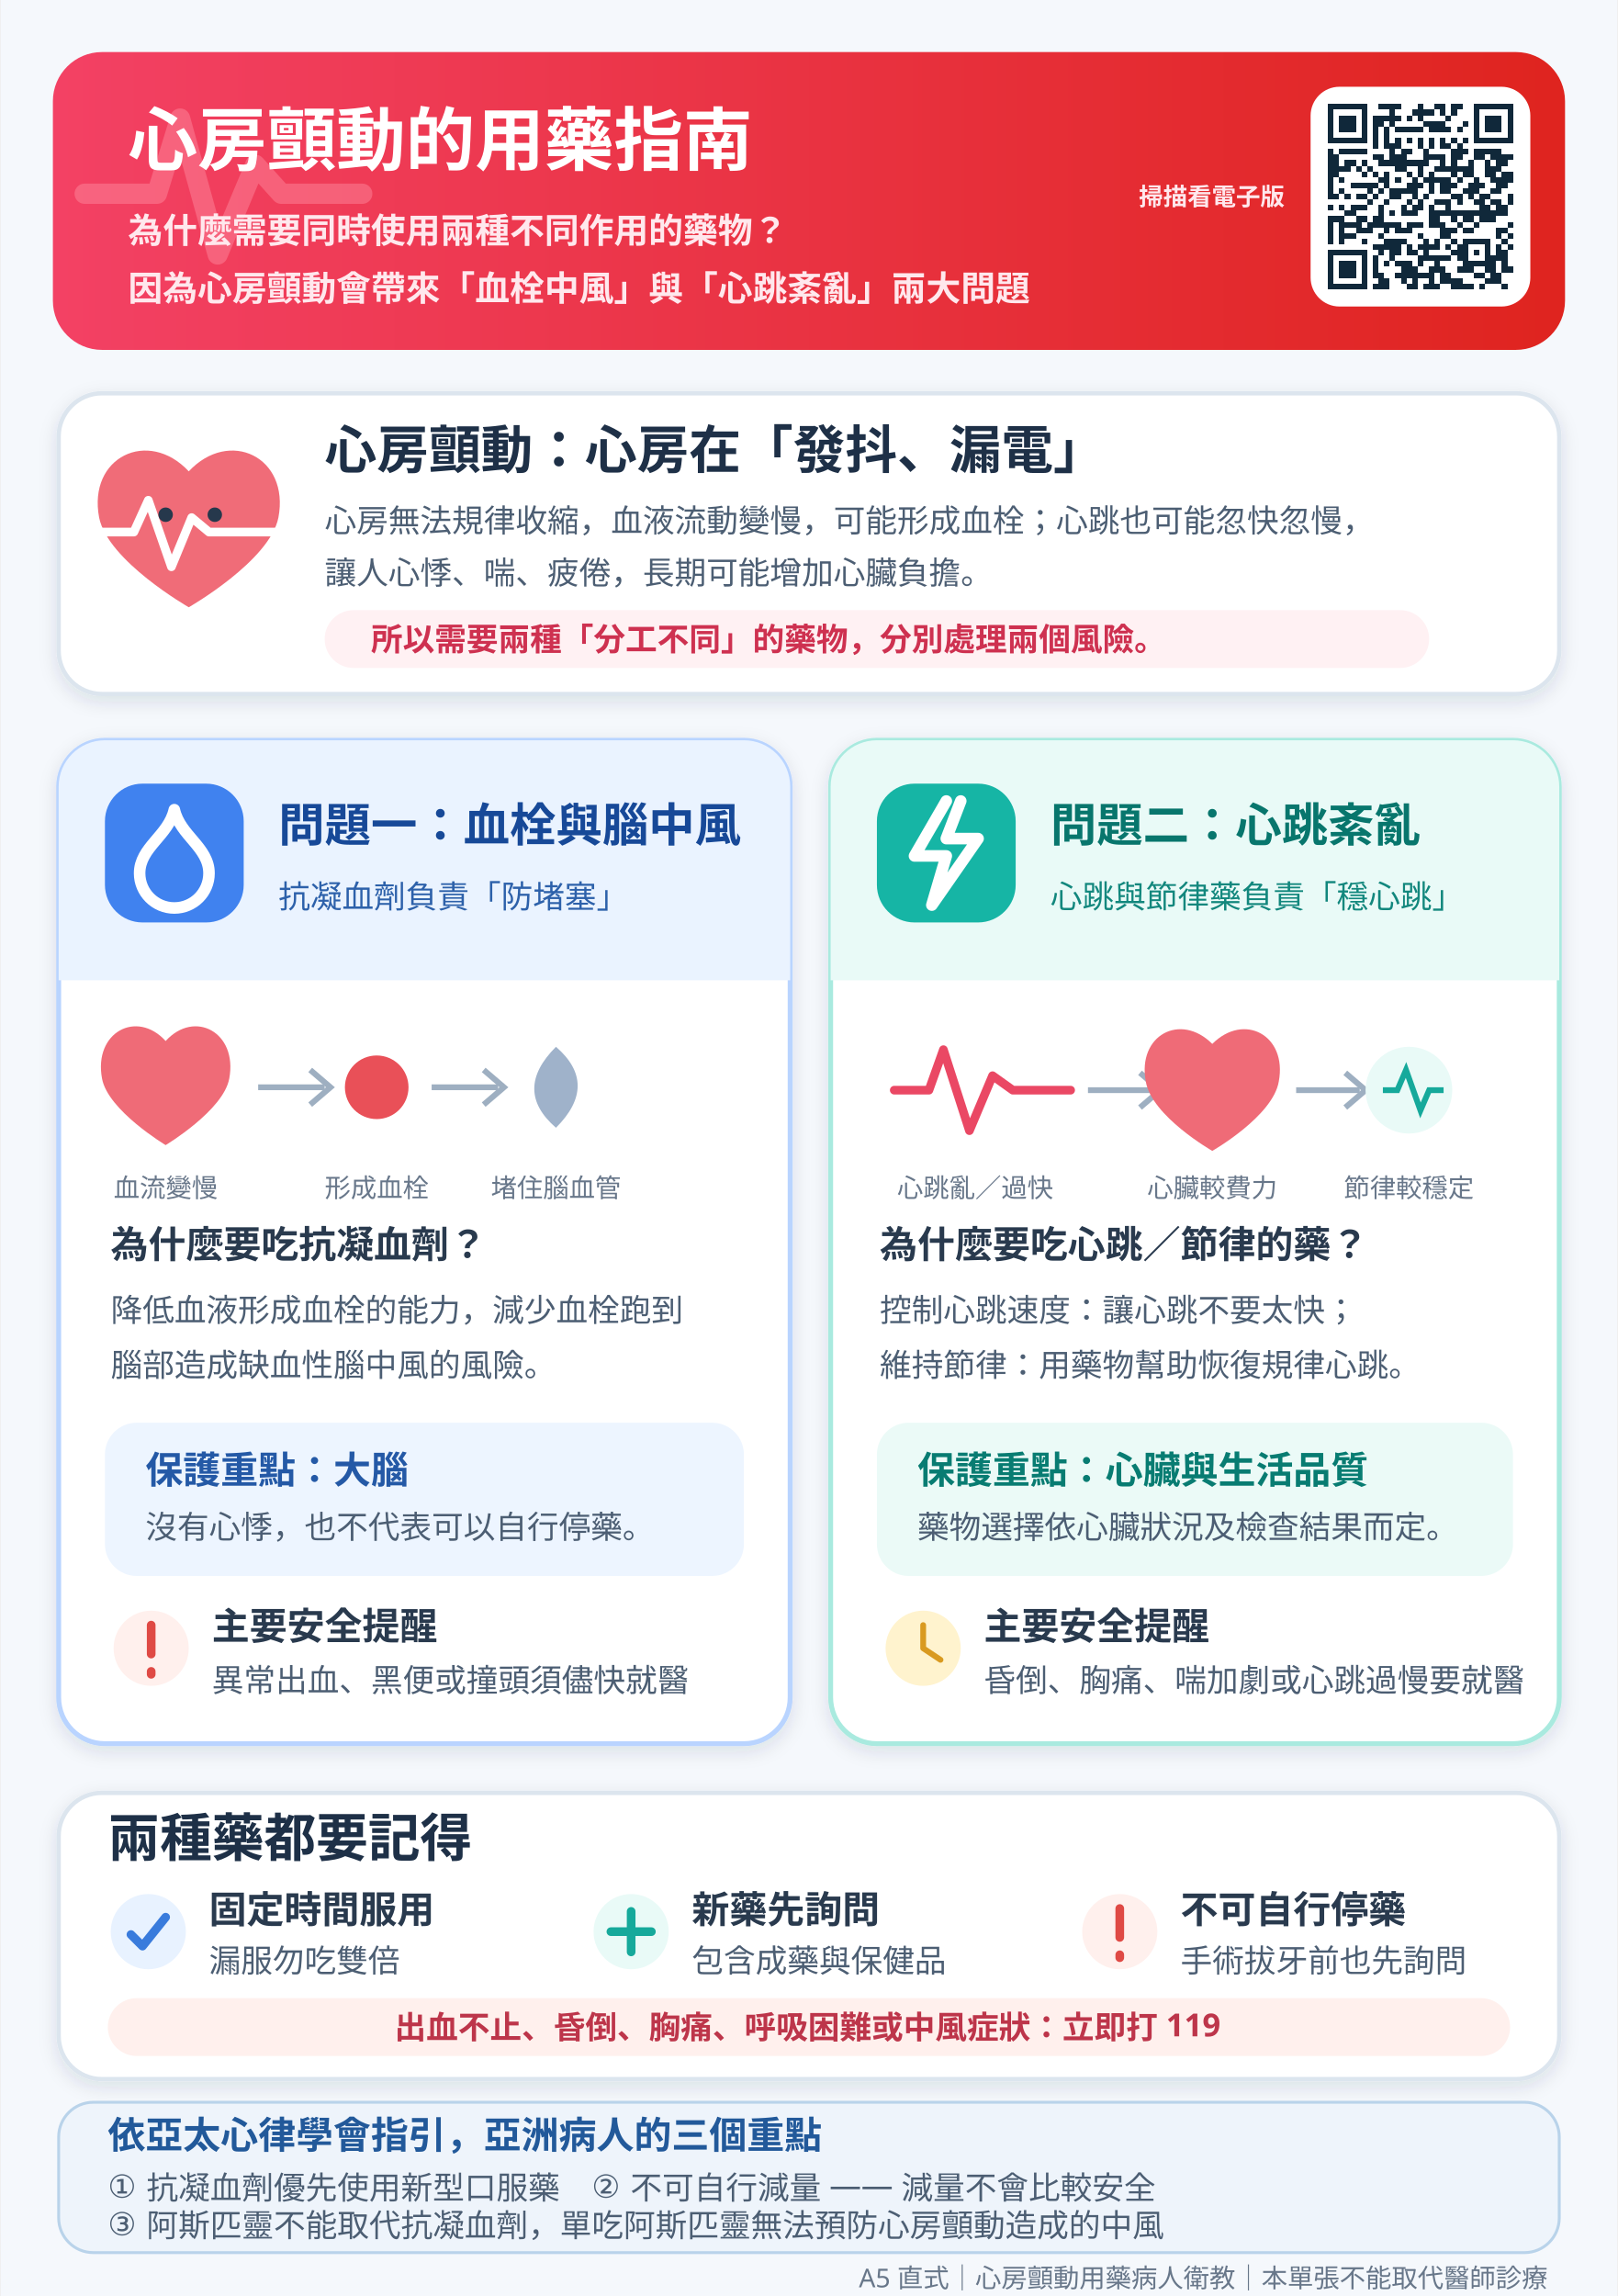
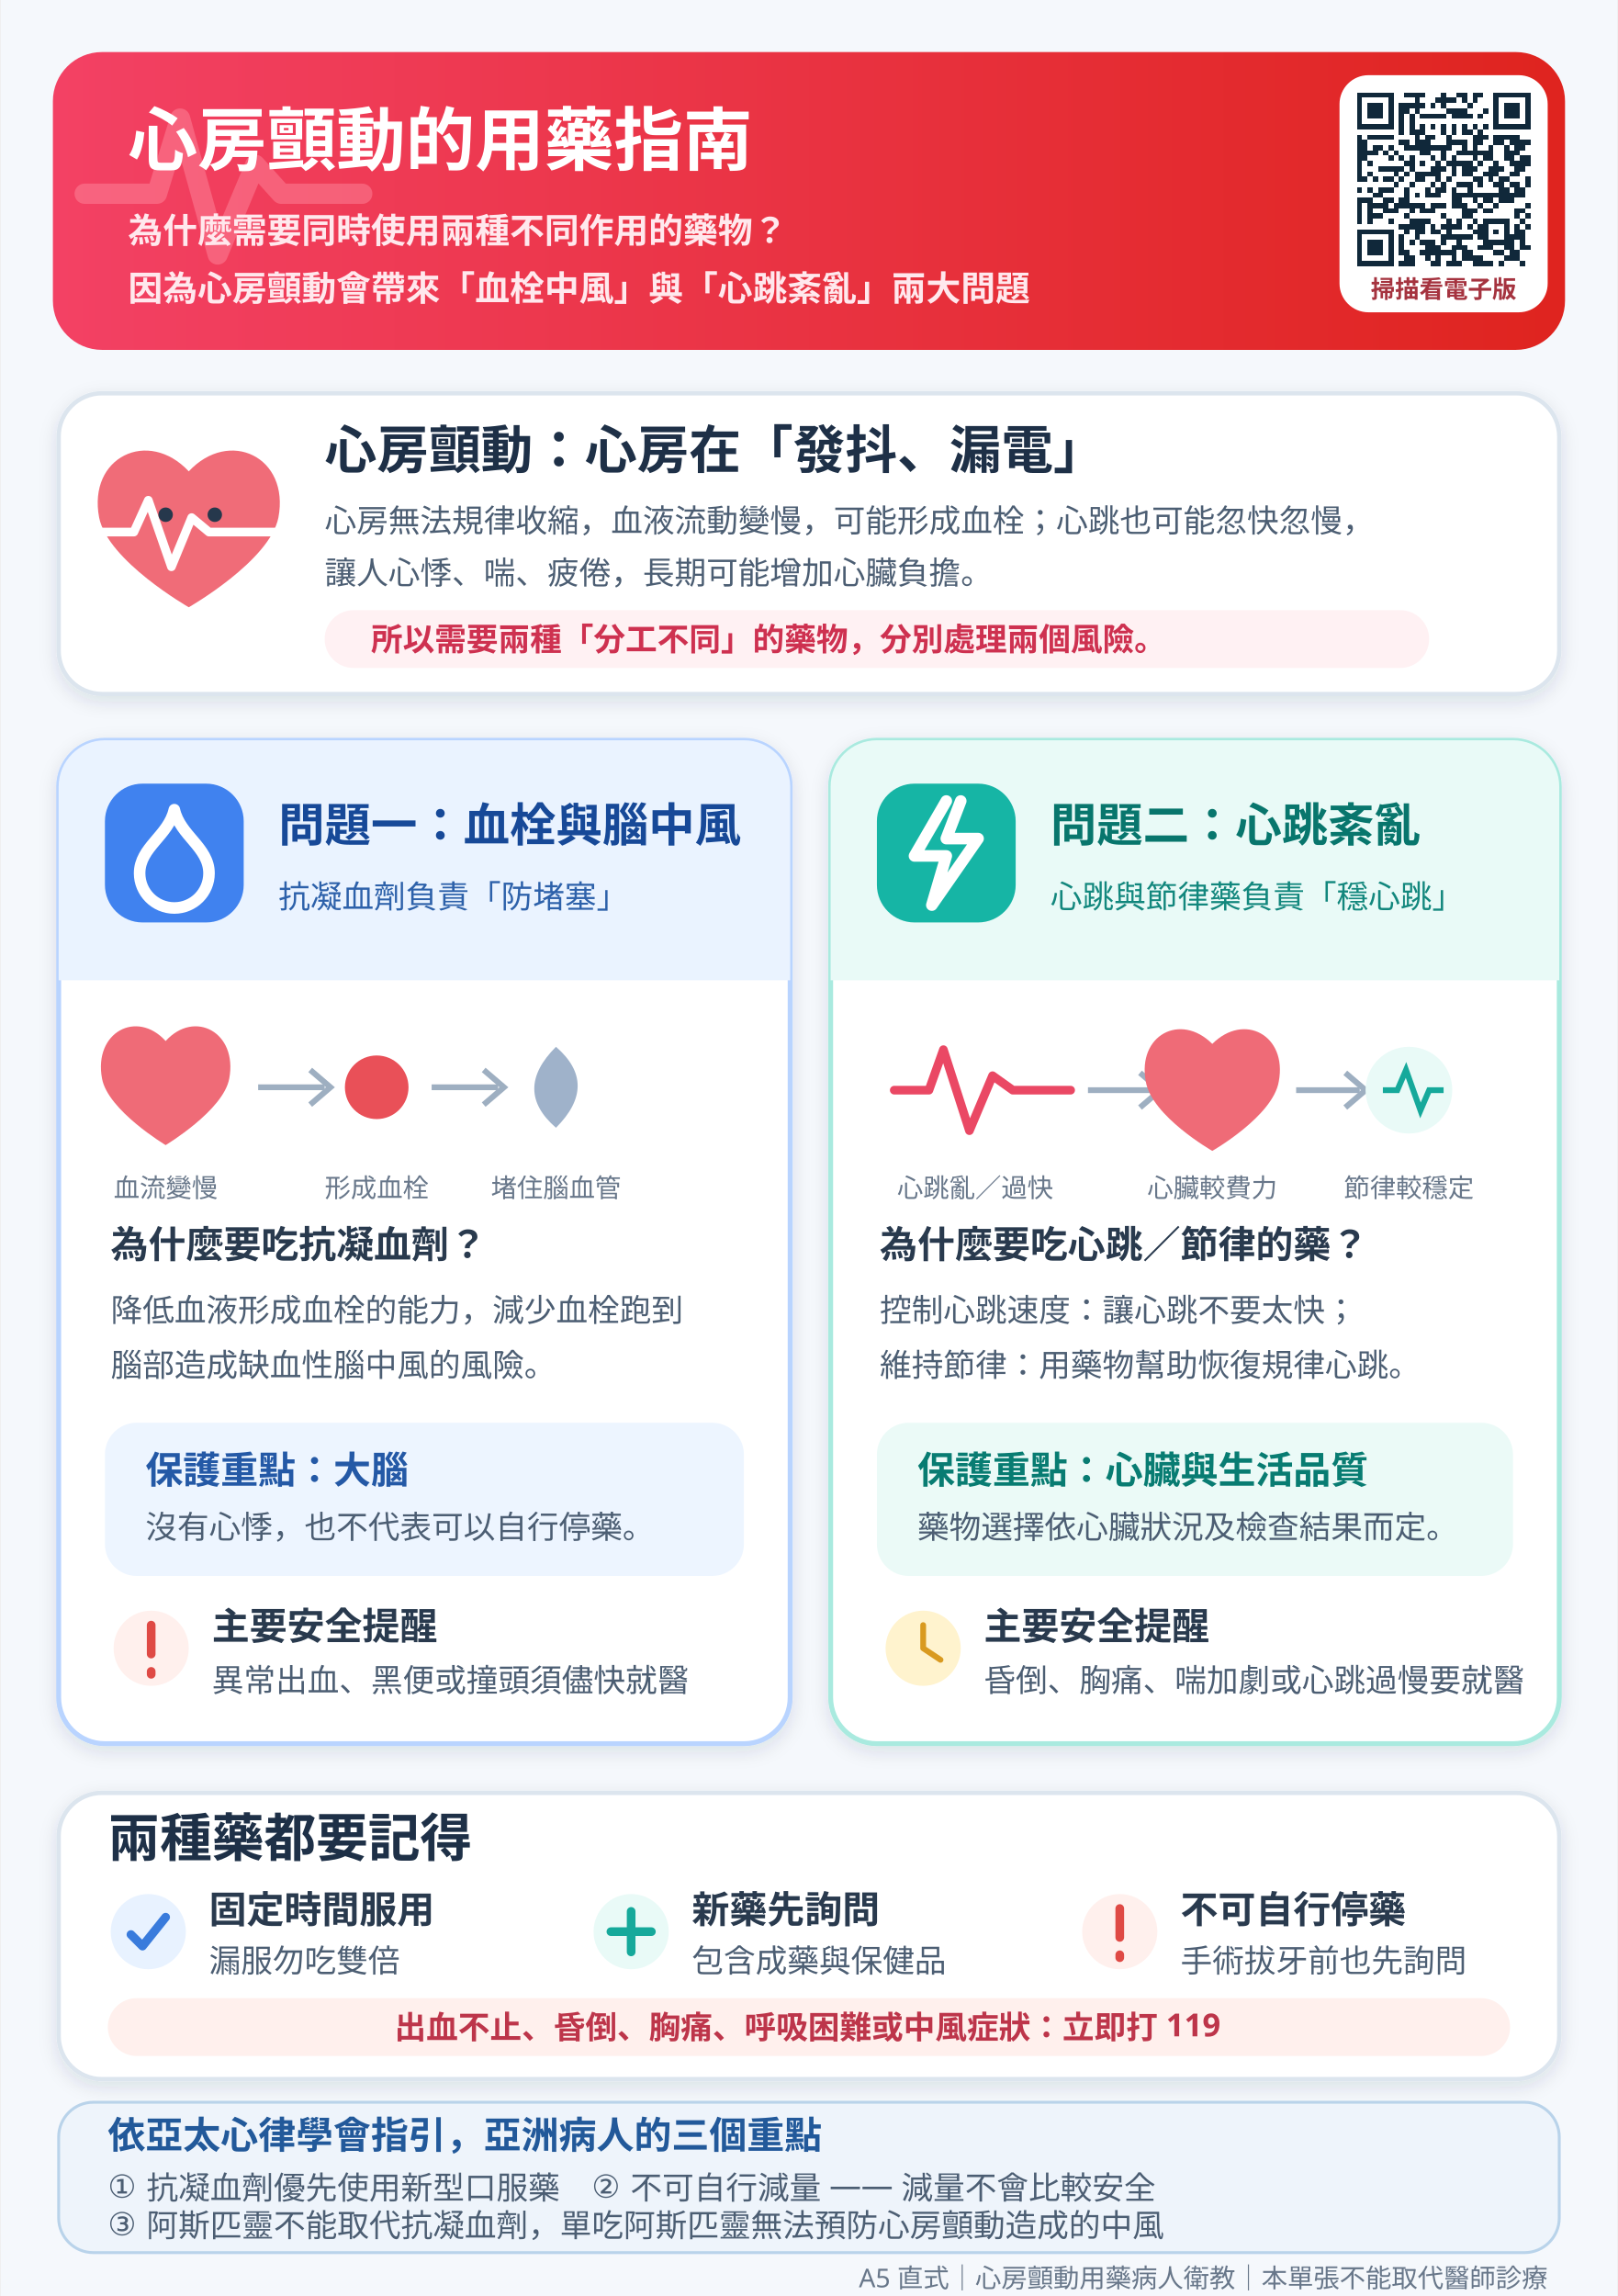
<svg xmlns="http://www.w3.org/2000/svg" width="148mm" height="210mm" viewBox="0 0 559 794">
  <defs>
    <style>.t{font:700 24px 'Microsoft JhengHei','Noto Sans TC',sans-serif;fill:white}.st{font:600 12px 'Microsoft JhengHei','Noto Sans TC',sans-serif;fill:#ffe8ed}.h{font:700 18px 'Microsoft JhengHei','Noto Sans TC',sans-serif;fill:#1e3047}.hh{font:700 16px 'Microsoft JhengHei','Noto Sans TC',sans-serif}.b{font:700 13px 'Microsoft JhengHei','Noto Sans TC',sans-serif;fill:#293a4e}.s{font:500 11px 'Microsoft JhengHei','Noto Sans TC',sans-serif;fill:#4c5e73}.xs{font:500 9px 'Microsoft JhengHei','Noto Sans TC',sans-serif;fill:#68778a}.line{stroke-linecap:round;stroke-linejoin:round}.card{fill:#fff;stroke:#dce5ee;stroke-width:1.5}</style>
    <linearGradient id="r" x1="0" x2="1">
      <stop stop-color="#f34164" />
      <stop offset="1" stop-color="#df241f" />
    </linearGradient>
    <filter id="sh">
      <feDropShadow dx="0" dy="2" stdDeviation="3" flood-color="#1b3149" flood-opacity=".12" />
    </filter>
  </defs>
  <rect width="559" height="794" fill="#f5f8fc" />
  <rect x="18" y="18" width="523" height="103" rx="17" fill="url(#r)" />
  <path d="M29 67h25l8-26 13 47 13-31 9 10h28" fill="none" stroke="#ff8fa1" stroke-width="7" opacity=".45" class="line" />
  <text x="44" y="57" class="t">心房顫動的用藥指南</text>
  <text x="44" y="84" class="st">為什麼需要同時使用兩種不同作用的藥物？</text>
  <text x="44" y="104" class="st">因為心房顫動會帶來「血栓中風」與「心跳紊亂」兩大問題</text>
  <rect x="20" y="136" width="519" height="104" rx="15" class="card" filter="url(#sh)" />
  <g transform="translate(35 151)">
    <path d="M30 12C16-3-5 7-1 28c3 15 31 31 31 31s28-16 31-31C65 7 44-3 30 12z" fill="#f06c78" />
    <path d="M-2 33h13l5-11 8 23 7-17 6 5h24" fill="none" stroke="#fff" stroke-width="3" class="line" />
    <circle cx="22" cy="27" r="2.5" fill="#26384c" />
    <circle cx="39" cy="27" r="2.5" fill="#26384c" />
  </g>
  <text x="112" y="162" class="h">心房顫動：心房在「發抖、漏電」</text>
  <text x="112" y="184" class="s">心房無法規律收縮，血液流動變慢，可能形成血栓；心跳也可能忽快忽慢，</text>
  <text x="112" y="202" class="s">讓人心悸、喘、疲倦，長期可能增加心臟負擔。</text>
  <rect x="112" y="211" width="382" height="20" rx="10" fill="#fff1f3" />
  <text x="128" y="225" class="s" style="font-weight:700;fill:#ce3150">所以需要兩種「分工不同」的藥物，分別處理兩個風險。</text>
  <rect x="20" y="256" width="253" height="347" rx="16" fill="#fff" stroke="#b9d4ff" stroke-width="1.7" filter="url(#sh)" />
  <path d="M20 272a16 16 0 0116-16h221a16 16 0 0116 16v67H20z" fill="#eaf3ff" />
  <rect x="36" y="271" width="48" height="48" rx="13" fill="#4082ef" />
  <path d="M60 280c-2 9-12 13-12 22a12 12 0 0024 0c0-9-10-13-12-22z" fill="none" stroke="#fff" stroke-width="4" class="line" />
  <text x="96" y="291" class="hh" style="fill:#174998">問題一：血栓與腦中風</text>
  <text x="96" y="314" class="s" style="fill:#2d61aa">抗凝血劑負責「防堵塞」</text>
  <g transform="translate(39 355)">
    <path d="M18 5C8-6-7 2-4 18c2 11 22 23 22 23s20-12 22-23C43 2 28-6 18 5z" fill="#ef6b77" />
    <path d="M50 21h23" stroke="#9eafc1" stroke-width="2" />
    <path d="M68 15l7 6-7 6" fill="none" stroke="#9eafc1" stroke-width="2" />
    <circle cx="91" cy="21" r="11" fill="#e95058" />
    <path d="M110 21h23" stroke="#9eafc1" stroke-width="2" />
    <path d="M128 15l7 6-7 6" fill="none" stroke="#9eafc1" stroke-width="2" />
    <path d="M153 7q15 13 0 28q-15-13 0-28z" fill="#9fb2ca" />
    <text x="18" y="59" text-anchor="middle" class="xs">血流變慢</text>
    <text x="91" y="59" text-anchor="middle" class="xs">形成血栓</text>
    <text x="153" y="59" text-anchor="middle" class="xs">堵住腦血管</text>
  </g>
  <text x="38" y="435" class="b">為什麼要吃抗凝血劑？</text>
  <text x="38" y="457" class="s">降低血液形成血栓的能力，減少血栓跑到</text>
  <text x="38" y="476" class="s">腦部造成缺血性腦中風的風險。</text>
  <rect x="36" y="492" width="221" height="53" rx="11" fill="#edf5ff" />
  <text x="50" y="513" class="b" style="fill:#2459a6">保護重點：大腦</text>
  <text x="50" y="532" class="s">沒有心悸，也不代表可以自行停藥。</text>
  <g transform="translate(39 557)">
    <circle cx="13" cy="13" r="13" fill="#fff0ed" />
    <path d="M13 5v10M13 21v1" stroke="#df4a45" stroke-width="3" class="line" />
    <text x="34" y="10" class="b">主要安全提醒</text>
    <text x="34" y="28" class="s">異常出血、黑便或撞頭須儘快就醫</text>
  </g>
  <rect x="287" y="256" width="252" height="347" rx="16" fill="#fff" stroke="#a9eadf" stroke-width="1.7" filter="url(#sh)" />
  <path d="M287 272a16 16 0 0116-16h220a16 16 0 0116 16v67H287z" fill="#e9faf7" />
  <rect x="303" y="271" width="48" height="48" rx="13" fill="#16b5a5" />
  <path d="M327 277l-11 19h11l-5 17 16-23h-11l5-13" fill="none" stroke="#fff" stroke-width="4" class="line" />
  <text x="363" y="291" class="hh" style="fill:#08766d">問題二：心跳紊亂</text>
  <text x="363" y="314" class="s" style="fill:#12877d">心跳與節律藥負責「穩心跳」</text>
  <g transform="translate(306 355)">
    <path d="M3 22h12l5-14 9 28 8-19 7 5h20" fill="none" stroke="#ea4864" stroke-width="3" class="line" />
    <path d="M70 22h23" stroke="#9eafc1" stroke-width="2" />
    <path d="M88 16l7 6-7 6" fill="none" stroke="#9eafc1" stroke-width="2" />
    <path d="M113 6C102-5 87 3 90 19c2 12 23 24 23 24s21-12 23-24c3-16-12-24-23-13z" fill="#ef6b77" />
    <path d="M142 22h22" stroke="#9eafc1" stroke-width="2" />
    <path d="M159 16l7 6-7 6" fill="none" stroke="#9eafc1" stroke-width="2" />
    <circle cx="181" cy="22" r="15" fill="#e9faf7" />
    <path d="M172 22h5l3-7 5 14 3-7h5" fill="none" stroke="#16a99b" stroke-width="2" />
    <text x="31" y="59" text-anchor="middle" class="xs">心跳亂／過快</text>
    <text x="113" y="59" text-anchor="middle" class="xs">心臟較費力</text>
    <text x="181" y="59" text-anchor="middle" class="xs">節律較穩定</text>
  </g>
  <text x="304" y="435" class="b">為什麼要吃心跳／節律的藥？</text>
  <text x="304" y="457" class="s">控制心跳速度：讓心跳不要太快；</text>
  <text x="304" y="476" class="s">維持節律：用藥物幫助恢復規律心跳。</text>
  <rect x="303" y="492" width="220" height="53" rx="11" fill="#ebfaf7" />
  <text x="317" y="513" class="b" style="fill:#087c72">保護重點：心臟與生活品質</text>
  <text x="317" y="532" class="s">藥物選擇依心臟狀況及檢查結果而定。</text>
  <g transform="translate(306 557)">
    <circle cx="13" cy="13" r="13" fill="#fff3ce" />
    <path d="M13 13V5M13 13l6 4" stroke="#d99a20" stroke-width="2" class="line" />
    <text x="34" y="10" class="b">主要安全提醒</text>
    <text x="34" y="28" class="s">昏倒、胸痛、喘加劇或心跳過慢要就醫</text>
  </g>
  <rect x="20" y="620" width="519" height="99" rx="15" fill="#fff" stroke="#dce5ee" stroke-width="1.5" filter="url(#sh)" />
  <text x="37" y="642" class="h">兩種藥都要記得</text>
  <g transform="translate(38 655)">
    <circle cx="13" cy="13" r="13" fill="#e8f2ff" />
    <path d="M7 14l4 4 8-10" fill="none" stroke="#397bdc" stroke-width="3" class="line" />
    <text x="34" y="10" class="b">固定時間服用</text>
    <text x="34" y="27" class="s">漏服勿吃雙倍</text>
  </g>
  <g transform="translate(205 655)">
    <circle cx="13" cy="13" r="13" fill="#e9faf7" />
    <path d="M6 13h14M13 6v14" stroke="#16a99b" stroke-width="3" class="line" />
    <text x="34" y="10" class="b">新藥先詢問</text>
    <text x="34" y="27" class="s">包含成藥與保健品</text>
  </g>
  <g transform="translate(374 655)">
    <circle cx="13" cy="13" r="13" fill="#fff0ed" />
    <path d="M13 5v10M13 21v1" stroke="#df4a45" stroke-width="3" class="line" />
    <text x="34" y="10" class="b">不可自行停藥</text>
    <text x="34" y="27" class="s">手術拔牙前也先詢問</text>
  </g>
  <rect x="37" y="691" width="485" height="20" rx="10" fill="#fff0ed" />
  <text x="279" y="705" text-anchor="middle" class="s" style="font-weight:700;fill:#bd354a">出血不止、昏倒、胸痛、呼吸困難或中風症狀：立即打 119</text>
  <rect x="20" y="727" width="519" height="52" rx="12" fill="#eef4fb" stroke="#b9d3ea" />
  <text x="37" y="743" class="b" style="fill:#22599a">依亞太心律學會指引，亞洲病人的三個重點</text>
  <text x="37" y="760" class="s">① 抗凝血劑優先使用新型口服藥　② 不可自行減量 —— 減量不會比較安全</text>
  <text x="37" y="773" class="s">③ 阿斯匹靈不能取代抗凝血劑，單吃阿斯匹靈無法預防心房顫動造成的中風</text>
  <text x="535" y="791" text-anchor="end" class="xs">A5 直式｜心房顫動用藥病人衛教｜本單張不能取代醫師診療</text>
  <g id="qr">
-     <text x="444" y="71" text-anchor="end" style="font:700 8.4px 'Microsoft JhengHei','Noto Sans TC',sans-serif;fill:#ffe8ed">掃描看電子版</text>
-     <rect x="453" y="30" width="76" height="76" rx="10" fill="#fff" stroke="none" />
-     <g transform="translate(459 36) scale(1.939394)" shape-rendering="crispEdges">
+     <rect x="463" y="26" width="72" height="82" rx="10" fill="#fff" stroke="none" />
+     <g transform="translate(469 32) scale(1.818182)" shape-rendering="crispEdges">
      <path d="M0 0h7v1h-7zM9 0h4v1h-4zM16 0h1v1h-1zM19 0h2v1h-2zM22 0h2v1h-2zM26 0h7v1h-7zM0 1h1v1h-1zM6 1h1v1h-1zM11 1h1v1h-1zM15 1h4v1h-4zM20 1h1v1h-1zM22 1h1v1h-1zM26 1h1v1h-1zM32 1h1v1h-1zM0 2h1v1h-1zM2 2h3v1h-3zM6 2h1v1h-1zM8 2h5v1h-5zM14 2h1v1h-1zM16 2h1v1h-1zM21 2h1v1h-1zM26 2h1v1h-1zM28 2h3v1h-3zM32 2h1v1h-1zM0 3h1v1h-1zM2 3h3v1h-3zM6 3h1v1h-1zM8 3h2v1h-2zM11 3h1v1h-1zM17 3h4v1h-4zM24 3h1v1h-1zM26 3h1v1h-1zM28 3h3v1h-3zM32 3h1v1h-1zM0 4h1v1h-1zM2 4h3v1h-3zM6 4h1v1h-1zM8 4h1v1h-1zM10 4h1v1h-1zM12 4h5v1h-5zM18 4h4v1h-4zM23 4h1v1h-1zM26 4h1v1h-1zM28 4h3v1h-3zM32 4h1v1h-1zM0 5h1v1h-1zM6 5h1v1h-1zM8 5h1v1h-1zM10 5h1v1h-1zM26 5h1v1h-1zM32 5h1v1h-1zM0 6h7v1h-7zM8 6h1v1h-1zM10 6h1v1h-1zM12 6h1v1h-1zM14 6h1v1h-1zM16 6h1v1h-1zM18 6h1v1h-1zM20 6h1v1h-1zM22 6h1v1h-1zM24 6h1v1h-1zM26 6h7v1h-7zM8 7h1v1h-1zM10 7h3v1h-3zM16 7h1v1h-1zM18 7h1v1h-1zM20 7h2v1h-2zM23 7h1v1h-1zM0 8h1v1h-1zM2 8h5v1h-5zM11 8h1v1h-1zM13 8h2v1h-2zM17 8h1v1h-1zM22 8h3v1h-3zM26 8h5v1h-5zM0 9h2v1h-2zM8 9h2v1h-2zM11 9h3v1h-3zM17 9h4v1h-4zM22 9h2v1h-2zM26 9h2v1h-2zM29 9h4v1h-4zM0 10h2v1h-2zM3 10h2v1h-2zM6 10h1v1h-1zM9 10h9v1h-9zM20 10h1v1h-1zM22 10h1v1h-1zM25 10h1v1h-1zM28 10h1v1h-1zM30 10h2v1h-2zM0 11h4v1h-4zM5 11h1v1h-1zM7 11h1v1h-1zM12 11h2v1h-2zM16 11h1v1h-1zM19 11h7v1h-7zM28 11h3v1h-3zM0 12h2v1h-2zM6 12h1v1h-1zM8 12h1v1h-1zM10 12h1v1h-1zM14 12h1v1h-1zM16 12h1v1h-1zM18 12h1v1h-1zM22 12h1v1h-1zM24 12h2v1h-2zM28 12h2v1h-2zM31 12h2v1h-2zM0 13h1v1h-1zM2 13h1v1h-1zM9 13h2v1h-2zM12 13h1v1h-1zM15 13h1v1h-1zM17 13h5v1h-5zM23 13h1v1h-1zM26 13h1v1h-1zM29 13h4v1h-4zM0 14h1v1h-1zM4 14h5v1h-5zM10 14h1v1h-1zM14 14h3v1h-3zM18 14h1v1h-1zM20 14h3v1h-3zM25 14h3v1h-3zM30 14h2v1h-2zM0 15h1v1h-1zM2 15h1v1h-1zM7 15h1v1h-1zM9 15h1v1h-1zM11 15h5v1h-5zM18 15h1v1h-1zM20 15h2v1h-2zM24 15h3v1h-3zM29 15h2v1h-2zM0 16h2v1h-2zM3 16h1v1h-1zM5 16h2v1h-2zM8 16h1v1h-1zM11 16h2v1h-2zM15 16h1v1h-1zM17 16h1v1h-1zM22 16h2v1h-2zM25 16h1v1h-1zM27 16h2v1h-2zM32 16h1v1h-1zM7 17h1v1h-1zM10 17h1v1h-1zM14 17h1v1h-1zM16 17h1v1h-1zM19 17h3v1h-3zM23 17h1v1h-1zM26 17h2v1h-2zM29 17h2v1h-2zM32 17h1v1h-1zM0 18h1v1h-1zM2 18h1v1h-1zM4 18h3v1h-3zM9 18h1v1h-1zM13 18h1v1h-1zM15 18h2v1h-2zM18 18h1v1h-1zM21 18h1v1h-1zM27 18h2v1h-2zM30 18h2v1h-2zM3 19h2v1h-2zM9 19h1v1h-1zM11 19h1v1h-1zM13 19h3v1h-3zM18 19h14v1h-14zM0 20h3v1h-3zM5 20h2v1h-2zM8 20h2v1h-2zM18 20h2v1h-2zM22 20h1v1h-1zM24 20h2v1h-2zM27 20h3v1h-3zM0 21h1v1h-1zM2 21h4v1h-4zM7 21h6v1h-6zM14 21h3v1h-3zM18 21h3v1h-3zM23 21h1v1h-1zM26 21h1v1h-1zM32 21h1v1h-1zM0 22h1v1h-1zM2 22h1v1h-1zM5 22h3v1h-3zM10 22h1v1h-1zM12 22h3v1h-3zM20 22h3v1h-3zM24 22h2v1h-2zM30 22h2v1h-2zM0 23h1v1h-1zM2 23h3v1h-3zM9 23h1v1h-1zM16 23h1v1h-1zM20 23h2v1h-2zM30 23h1v1h-1zM32 23h1v1h-1zM0 24h1v1h-1zM2 24h1v1h-1zM6 24h1v1h-1zM10 24h4v1h-4zM17 24h1v1h-1zM19 24h1v1h-1zM22 24h1v1h-1zM24 24h5v1h-5zM31 24h1v1h-1zM8 25h5v1h-5zM14 25h1v1h-1zM16 25h4v1h-4zM21 25h1v1h-1zM23 25h2v1h-2zM28 25h1v1h-1zM30 25h1v1h-1zM32 25h1v1h-1zM0 26h7v1h-7zM9 26h1v1h-1zM11 26h2v1h-2zM14 26h2v1h-2zM17 26h1v1h-1zM22 26h3v1h-3zM26 26h1v1h-1zM28 26h1v1h-1zM30 26h2v1h-2zM0 27h1v1h-1zM6 27h1v1h-1zM8 27h1v1h-1zM11 27h1v1h-1zM16 27h6v1h-6zM23 27h2v1h-2zM28 27h4v1h-4zM0 28h1v1h-1zM2 28h3v1h-3zM6 28h1v1h-1zM8 28h1v1h-1zM10 28h1v1h-1zM12 28h3v1h-3zM16 28h1v1h-1zM19 28h1v1h-1zM24 28h6v1h-6zM31 28h1v1h-1zM0 29h1v1h-1zM2 29h3v1h-3zM6 29h1v1h-1zM8 29h1v1h-1zM13 29h3v1h-3zM18 29h3v1h-3zM23 29h3v1h-3zM28 29h2v1h-2zM31 29h2v1h-2zM0 30h1v1h-1zM2 30h3v1h-3zM6 30h1v1h-1zM8 30h2v1h-2zM12 30h7v1h-7zM20 30h2v1h-2zM26 30h2v1h-2zM29 30h2v1h-2zM0 31h1v1h-1zM6 31h1v1h-1zM9 31h2v1h-2zM13 31h1v1h-1zM15 31h1v1h-1zM18 31h1v1h-1zM20 31h4v1h-4zM28 31h3v1h-3zM0 32h7v1h-7zM8 32h3v1h-3zM14 32h2v1h-2zM17 32h3v1h-3zM22 32h4v1h-4zM27 32h1v1h-1zM31 32h1v1h-1z" fill="#10283a" />
    </g>
+     <text x="499" y="103" text-anchor="middle" style="font:700 8.4px 'Microsoft JhengHei','Noto Sans TC',sans-serif;fill:#a5333f">掃描看電子版</text>
  </g>
</svg>
